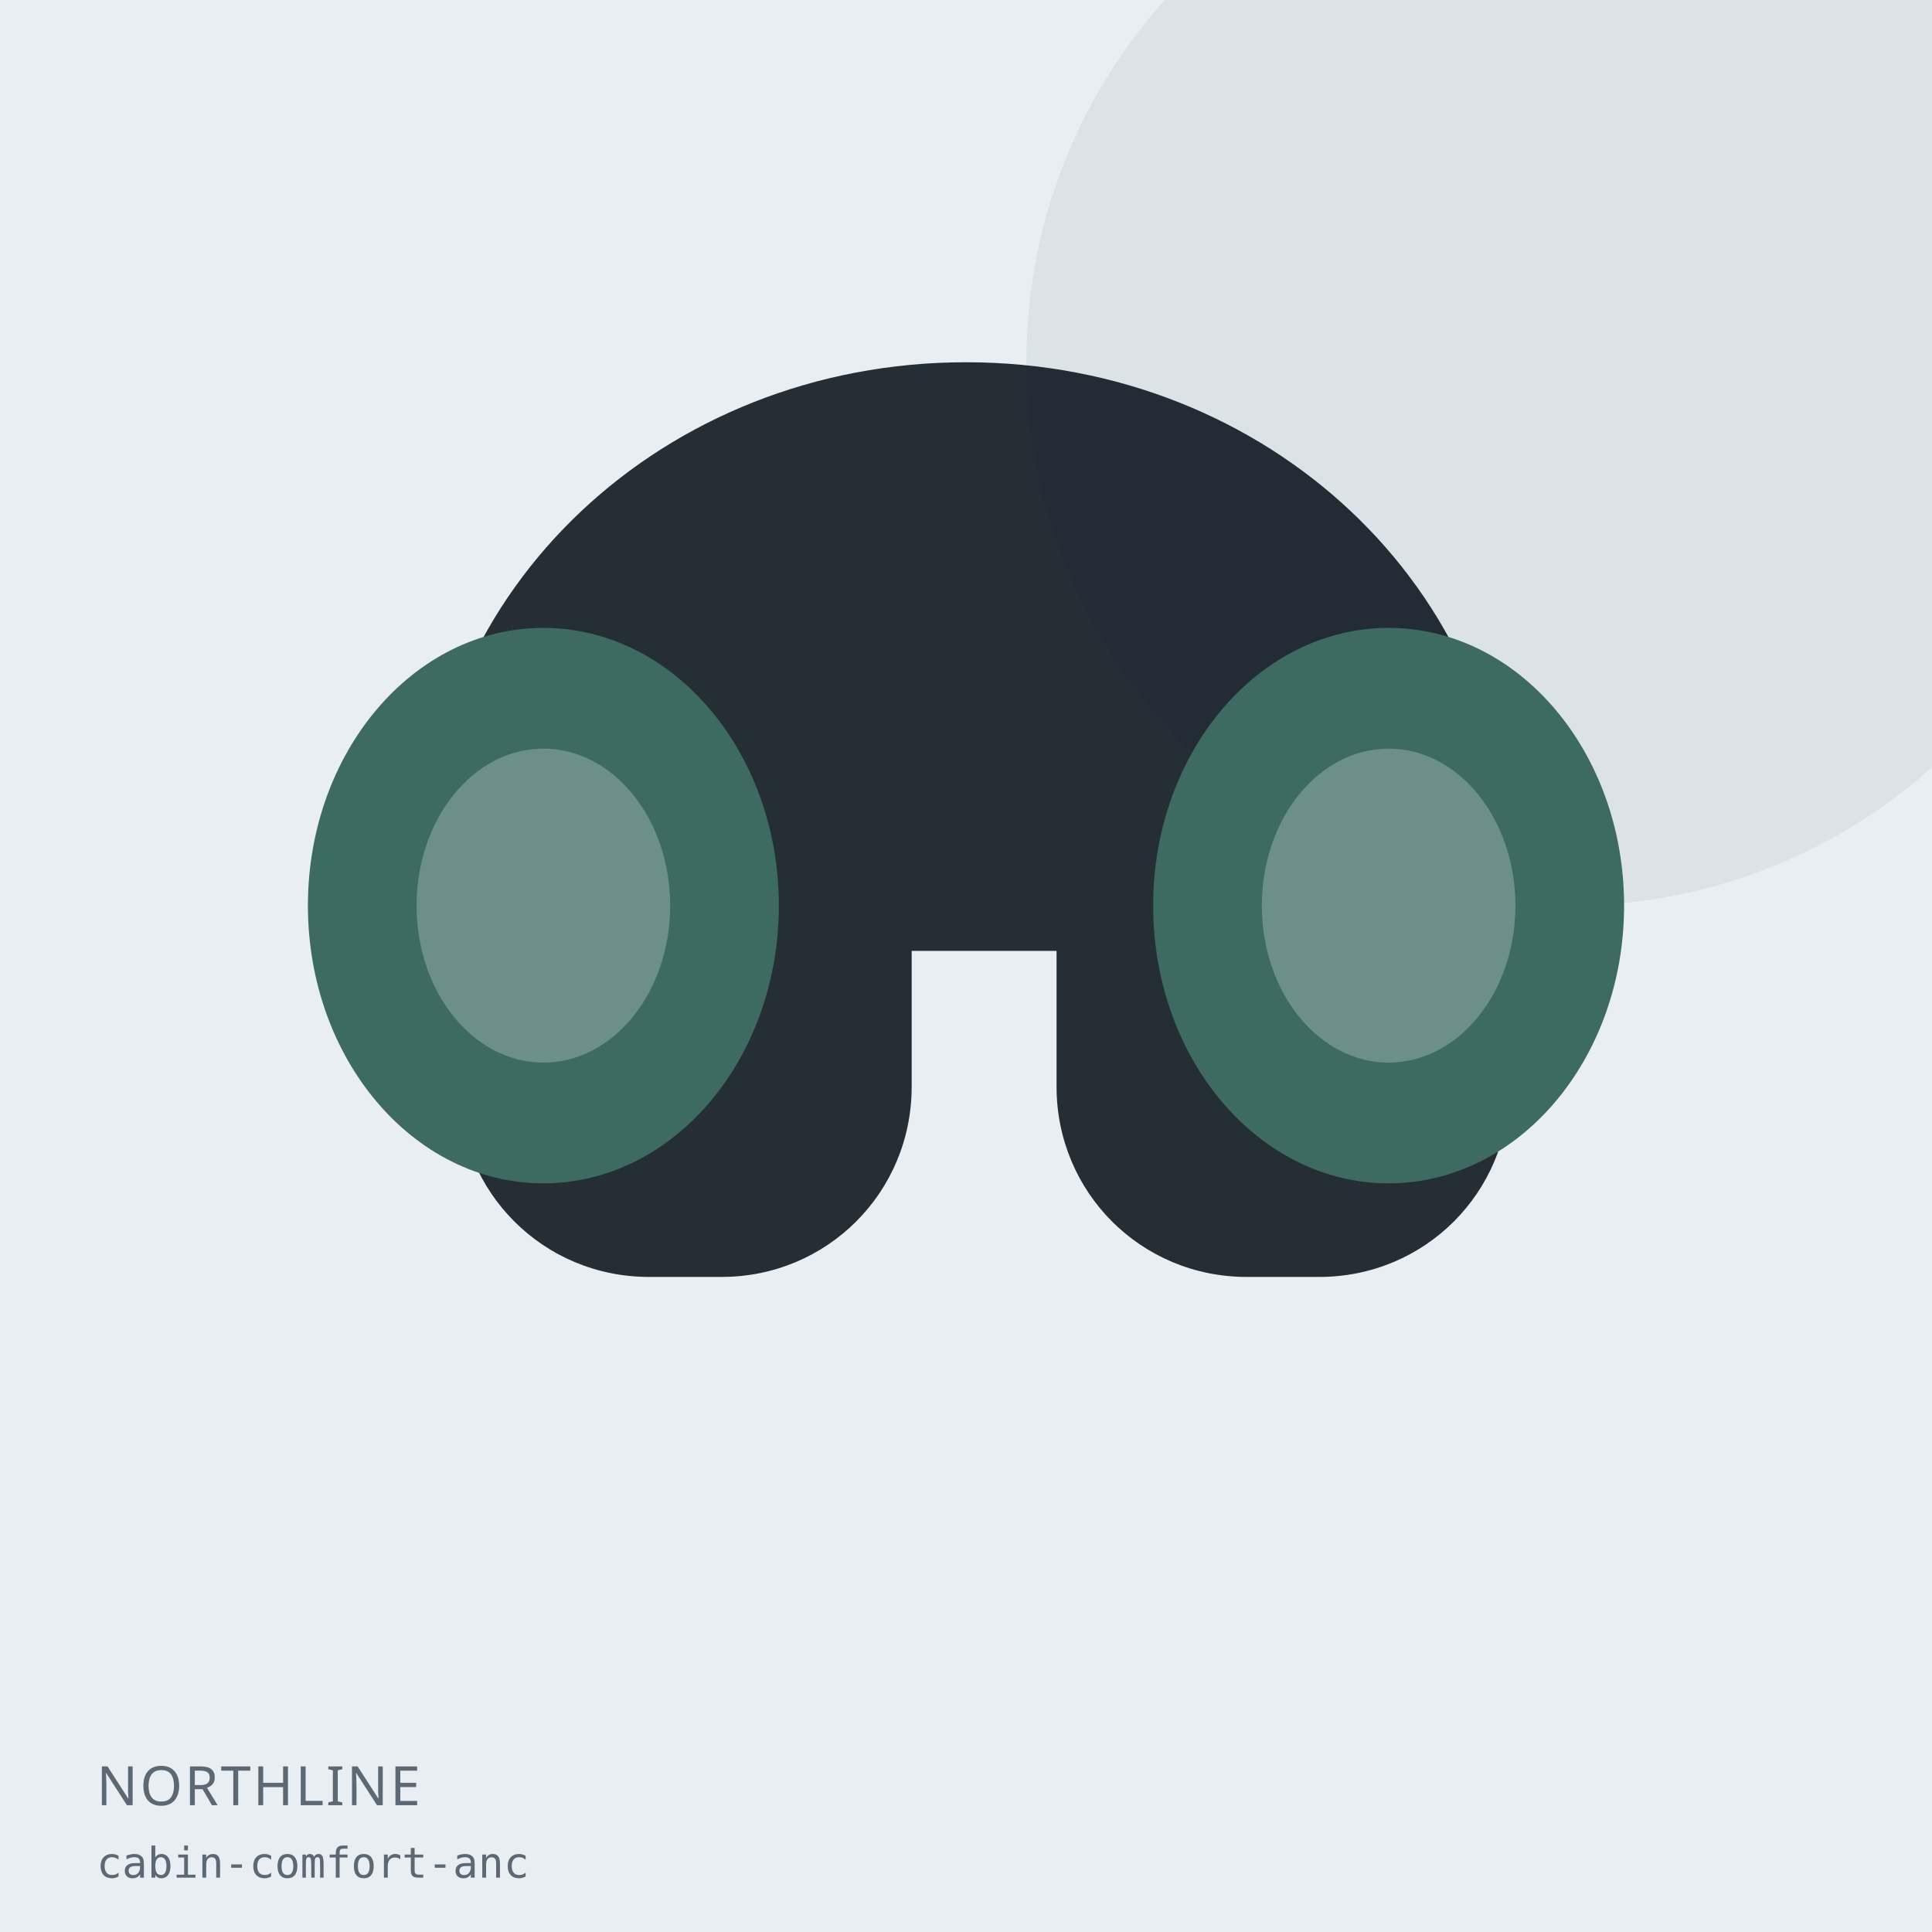
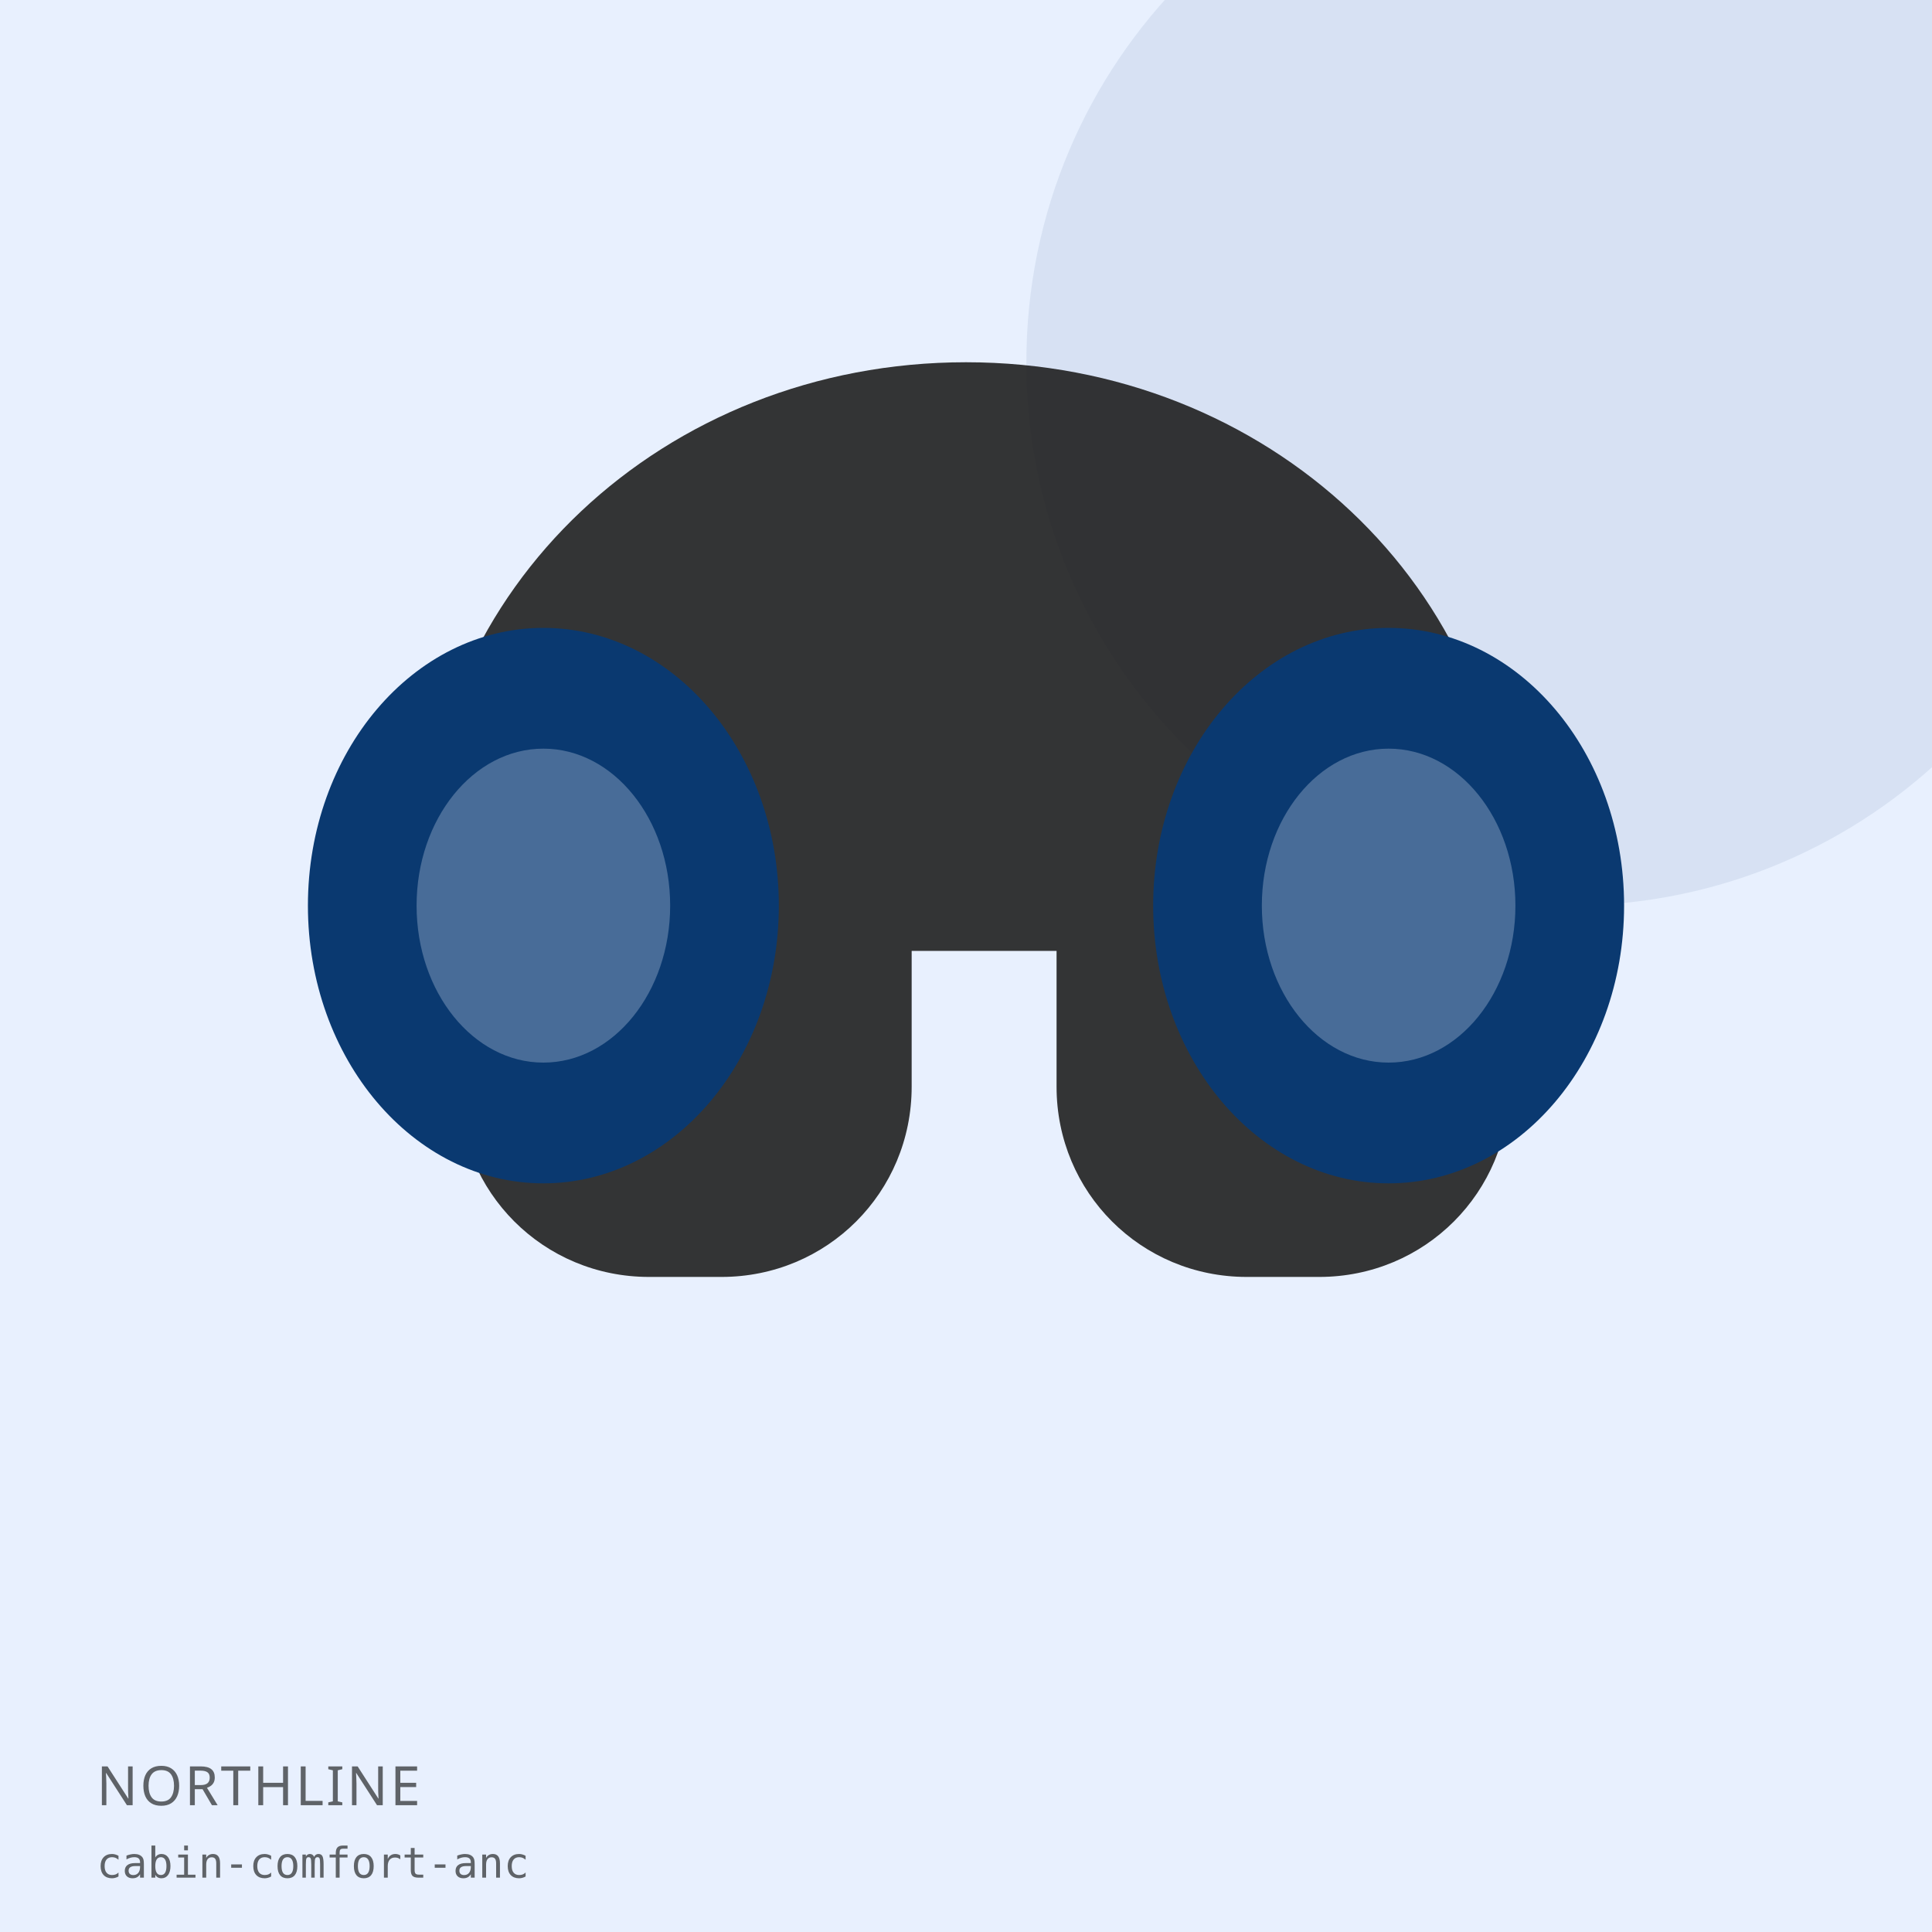
<svg xmlns="http://www.w3.org/2000/svg" viewBox="0 0 640 640" role="img" aria-label="Cabin Comfort Anc">
-   <rect width="640" height="640" fill="#E8EEF2" />
-   <circle cx="520" cy="120" r="180" fill="#3D6B62" opacity="0.08" />
-   <path d="M140 290c0-95 80-170 180-170s180 75 180 170v70c0 35-28 63-63 63h-24c-35 0-63-28-63-63v-45h-48v45c0 35-28 63-63 63h-24c-35 0-63-28-63-63v-70z" fill="#101820" opacity="0.9" />
-   <ellipse cx="180" cy="300" rx="78" ry="92" fill="#3D6B62" />
-   <ellipse cx="460" cy="300" rx="78" ry="92" fill="#3D6B62" />
-   <ellipse cx="180" cy="300" rx="42" ry="52" fill="#E8EEF2" opacity="0.28" />
-   <ellipse cx="460" cy="300" rx="42" ry="52" fill="#E8EEF2" opacity="0.28" />
-   <text x="32" y="598" font-family="system-ui, sans-serif" font-size="18" fill="#5C6873" letter-spacing="0.04em">NORTHLINE</text>
-   <text x="32" y="622" font-family="ui-monospace, monospace" font-size="14" fill="#5C6873">cabin-comfort-anc</text>
+   <rect width="640" height="640" fill="#E8F0FE" />
+   <circle cx="520" cy="120" r="180" fill="#0A3970" opacity="0.08" />
+   <path d="M140 290c0-95 80-170 180-170s180 75 180 170v70c0 35-28 63-63 63h-24c-35 0-63-28-63-63v-45h-48v45c0 35-28 63-63 63h-24c-35 0-63-28-63-63v-70z" fill="#1F1F1F" opacity="0.9" />
+   <ellipse cx="180" cy="300" rx="78" ry="92" fill="#0A3970" />
+   <ellipse cx="460" cy="300" rx="78" ry="92" fill="#0A3970" />
+   <ellipse cx="180" cy="300" rx="42" ry="52" fill="#E8F0FE" opacity="0.28" />
+   <ellipse cx="460" cy="300" rx="42" ry="52" fill="#E8F0FE" opacity="0.28" />
+   <text x="32" y="598" font-family="system-ui, sans-serif" font-size="18" fill="#5F6368" letter-spacing="0.04em">NORTHLINE</text>
+   <text x="32" y="622" font-family="ui-monospace, monospace" font-size="14" fill="#5F6368">cabin-comfort-anc</text>
</svg>
